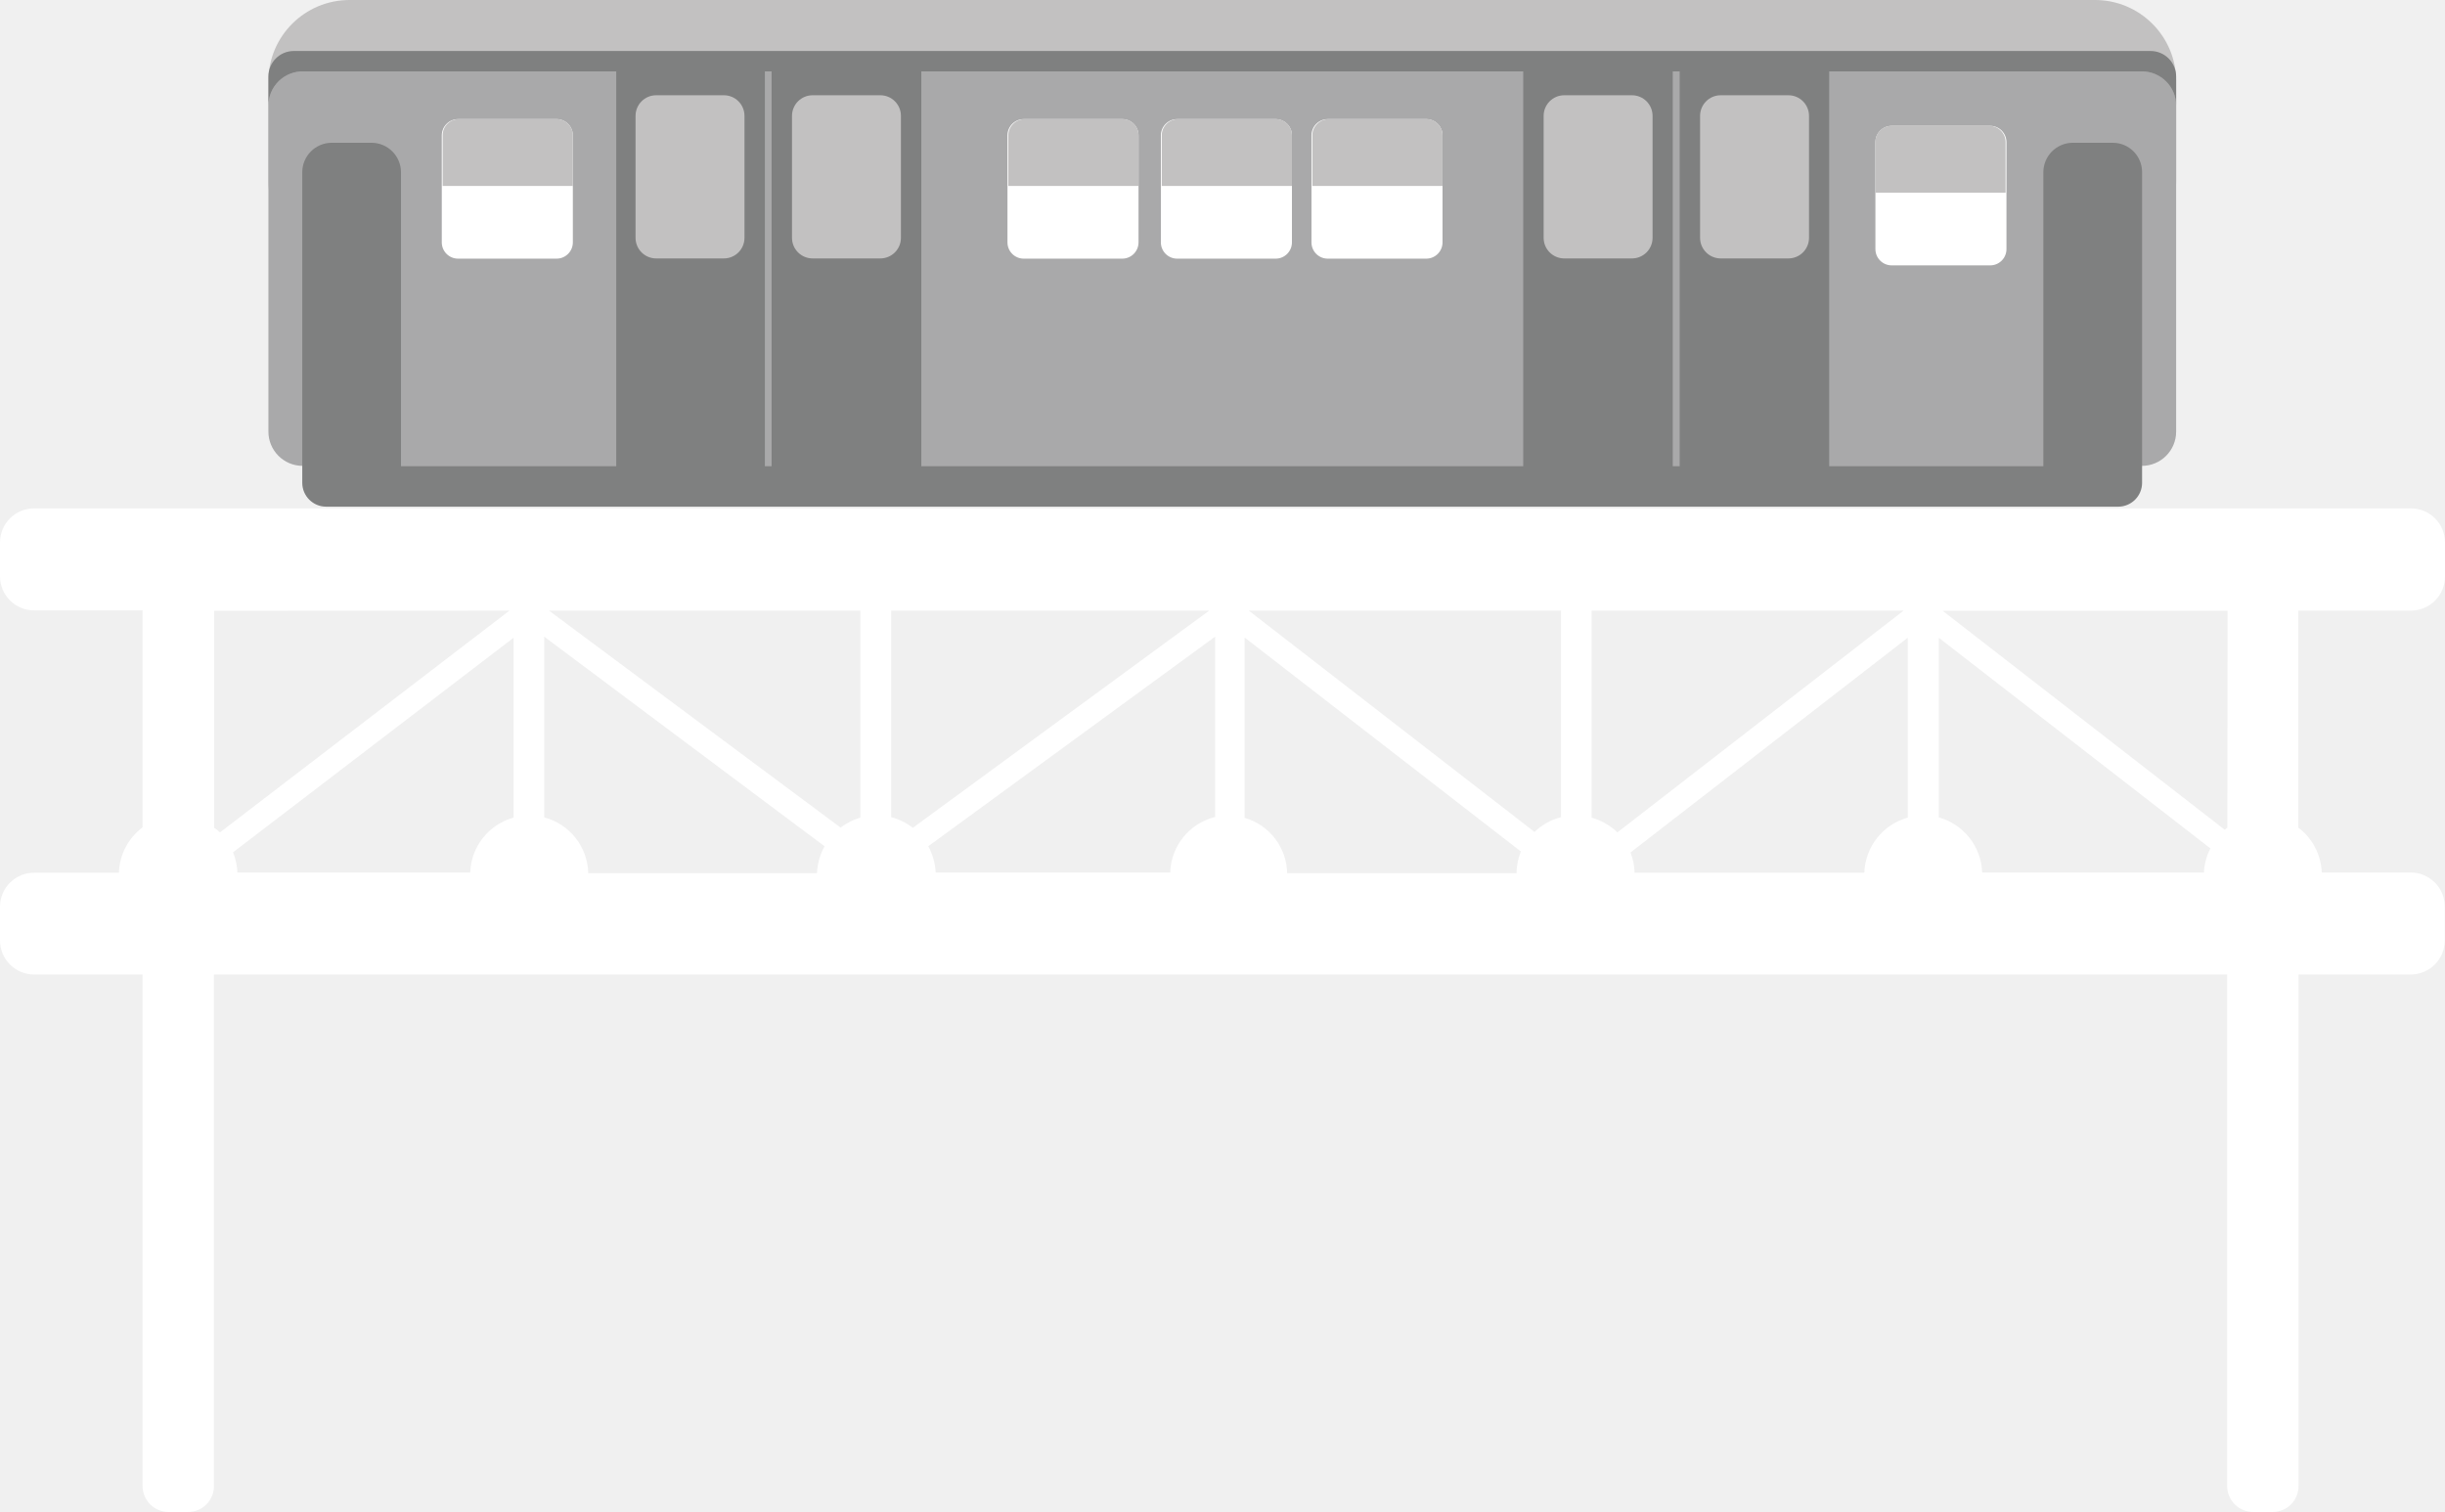
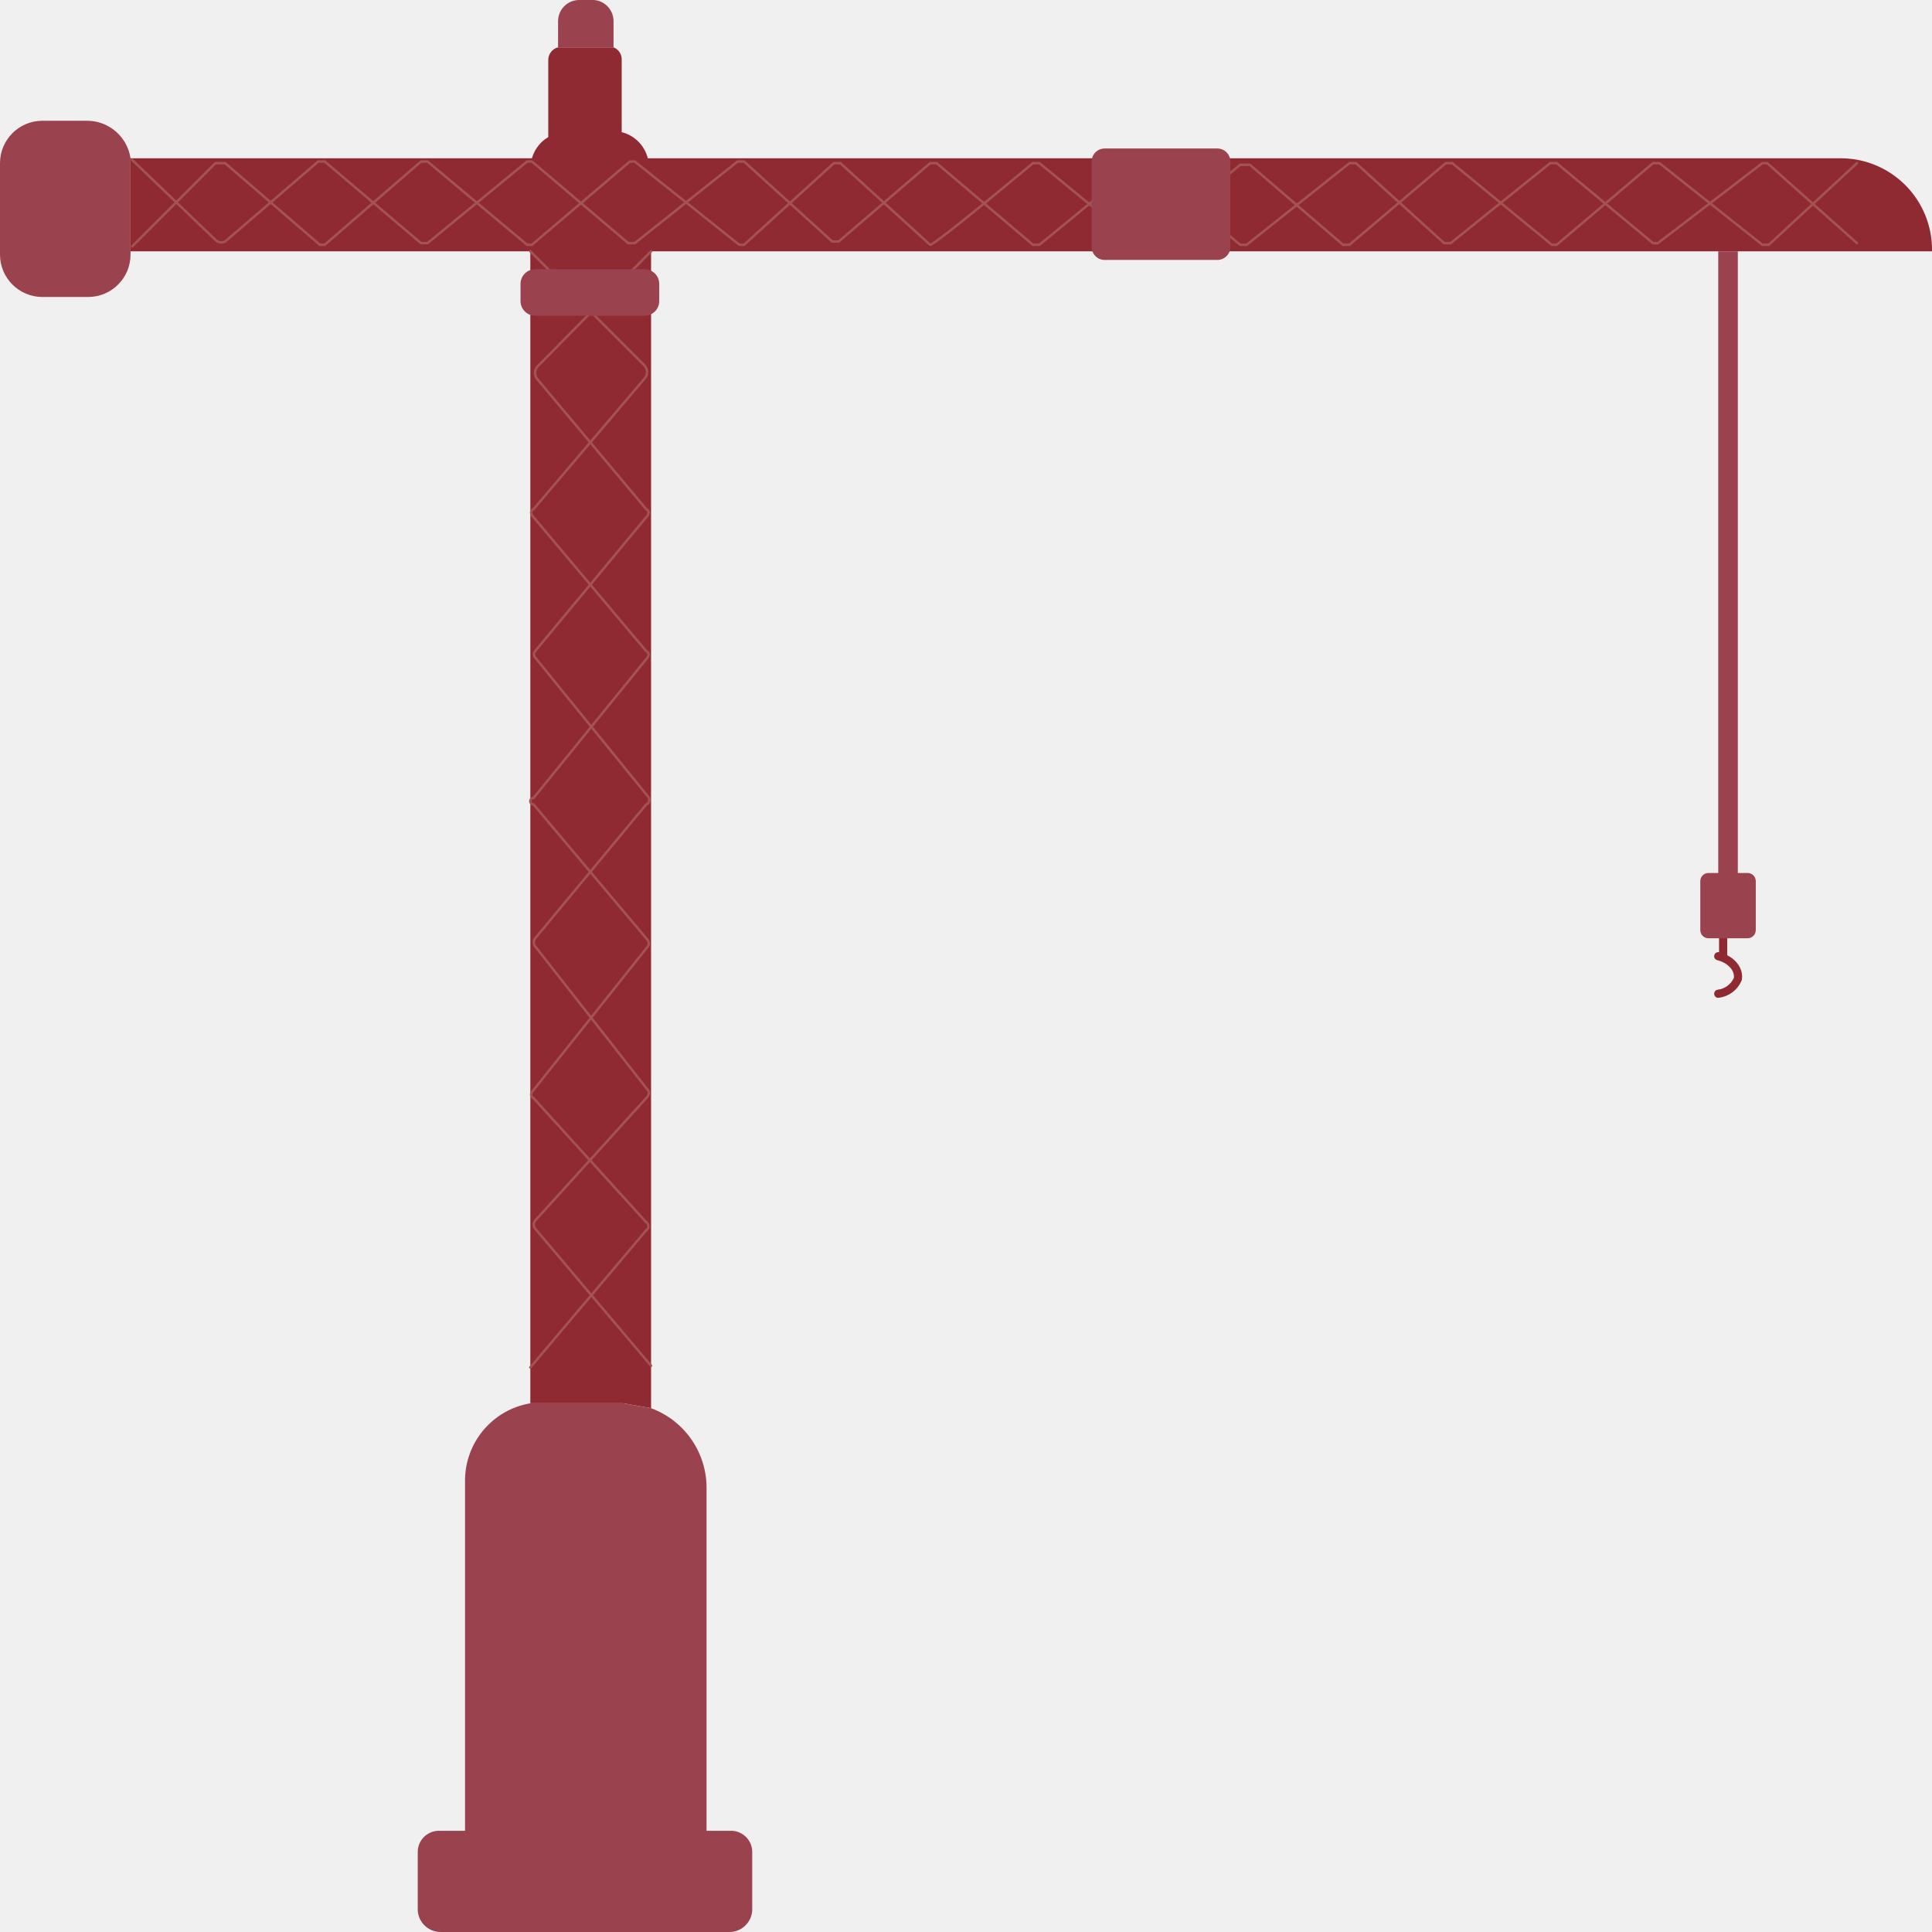
- <svg xmlns="http://www.w3.org/2000/svg" version="1.1" id="chi-metro-symbol" viewBox="0 0 112.68 69.68">
-   <g class="chi-train-animated">
-     <rect x="12.37" width="87.92" height="12.07" rx="3.74" fill="#c2c1c1" />
-     <rect x="12.37" y="3.29" width="87.92" height="18.18" rx="1.58" fill="#a9a9aa" />
-     <path d="M99.11,2.35H13.54a1.17,1.17,0,0,0-1.17,1.18V4.87A1.58,1.58,0,0,1,14,3.29h14.4V21.47H18.48V7.94a1.36,1.36,0,0,0-1.36-1.36H15.29a1.36,1.36,0,0,0-1.36,1.36V22.25a1.1,1.1,0,0,0,1.1,1.1H97.62a1.1,1.1,0,0,0,1.1-1.1V7.93a1.35,1.35,0,0,0-1.35-1.35H95.52a1.36,1.36,0,0,0-1.35,1.35V21.47H84.3V3.29H98.71a1.58,1.58,0,0,1,1.58,1.58V3.53A1.18,1.18,0,0,0,99.11,2.35ZM70.2,3.29V21.47H42.46V3.29Zm-34.95,0h.31V21.47h-.31ZM77.09,21.47V3.29h.32V21.47Z" fill="#7f8080" />
-     <rect x="29.29" y="4.39" width="5.02" height="7.52" rx="0.95" fill="#c2c1c1" />
-     <rect x="36.5" y="4.39" width="5.02" height="7.52" rx="0.95" fill="#c2c1c1" />
-     <rect x="71.14" y="4.39" width="5.02" height="7.52" rx="0.95" fill="#c2c1c1" />
-     <rect x="78.35" y="4.39" width="5.02" height="7.52" rx="0.95" fill="#c2c1c1" />
-     <rect x="20.36" y="5.49" width="6.04" height="6.43" rx="0.75" fill="#fff" />
-     <path d="M26.4,6.23V8.57h-6V6.23a.74.74,0,0,1,.75-.74h4.54A.75.75,0,0,1,26.4,6.23Z" fill="#c2c1c1" />
-     <rect x="46.43" y="5.49" width="6.04" height="6.43" rx="0.75" fill="#fff" />
-     <path d="M52.47,6.23V8.57h-6V6.23a.75.75,0,0,1,.75-.74h4.54A.74.74,0,0,1,52.47,6.23Z" fill="#c2c1c1" />
-     <rect x="53.5" y="5.49" width="6.04" height="6.43" rx="0.75" fill="#fff" />
-     <path d="M59.54,6.23V8.57h-6V6.23a.75.75,0,0,1,.75-.74h4.54A.74.74,0,0,1,59.54,6.23Z" fill="#c2c1c1" />
-     <rect x="60.44" y="5.49" width="6.04" height="6.43" rx="0.75" fill="#fff" />
-     <path d="M66.48,6.23V8.57h-6V6.23a.75.75,0,0,1,.75-.74h4.54A.74.74,0,0,1,66.48,6.23Z" fill="#c2c1c1" />
-     <rect x="86.43" y="5.8" width="6.04" height="6.43" rx="0.75" fill="#fff" />
-     <path d="M86.43,6.55V8.88h6V6.55a.75.75,0,0,0-.75-.75H87.18A.74.74,0,0,0,86.43,6.55Z" fill="#c2c1c1" />
+ <svg xmlns="http://www.w3.org/2000/svg" version="1.1" id="crane-symbol" viewBox="0 0 118.4 118.4">
+   <path fill="#8f2a32" d="M118.4,15.4H39.9V86.3L38.2,86H32.5V15.4H8V9.7H32.6a2.2,2.2,0,0,1,1-1.3V3.7a.8.8,0,0,1,.6-.8h3.4a.8.8,0,0,1,.5.8V8.1a2.2,2.2,0,0,1,1.6,1.6h73A5.6,5.6,0,0,1,118.4,15.4Z" />
+   <g fill="none" stroke="#8f2a32" stroke-linecap="round" stroke-linejoin="round" stroke-width="0.5">
+     <line x1="105.6" y1="58.6" x2="105.6" y2="56.9" />
+     <path d="M105.3,58.6c.8.2,1.3.8,1.2,1.4a1.5,1.5,0,0,1-1.2.9" />
  </g>
-   <path d="M111.11,28.14a1.57,1.57,0,0,0,1.57-1.57V25a1.57,1.57,0,0,0-1.57-1.57H1.57A1.57,1.57,0,0,0,0,25v1.56a1.57,1.57,0,0,0,1.57,1.57h5v10a2.72,2.72,0,0,0-1.09,2.09H1.57A1.57,1.57,0,0,0,0,41.78v1.56a1.57,1.57,0,0,0,1.57,1.57h5V68.48a1.2,1.2,0,0,0,1.2,1.2h.9a1.19,1.19,0,0,0,1.19-1.2V44.91h92.78V68.48a1.2,1.2,0,0,0,1.2,1.2h.9a1.19,1.19,0,0,0,1.19-1.2V44.91h5.17a1.57,1.57,0,0,0,1.57-1.57V41.78a1.57,1.57,0,0,0-1.57-1.57H107a2.72,2.72,0,0,0-1.08-2.07v-10Zm-9.54,12.07H91.35a2.73,2.73,0,0,0-2-2.54V29.39l12.52,9.71A2.6,2.6,0,0,0,101.57,40.21Zm-90.83-.93,12.93-9.89v8.29a2.72,2.72,0,0,0-2,2.53H10.94A2.62,2.62,0,0,0,10.74,39.28Zm31.33-1.13a2.71,2.71,0,0,0-1-.49V28.14H55.73Zm-2.42-.47a2.79,2.79,0,0,0-.91.46l-13.44-10H39.65Zm-14.57,0V29.34L38,39a2.87,2.87,0,0,0-.35,1.24H27.11A2.72,2.72,0,0,0,25.08,37.67ZM42.78,39,56,29.34v8.31a2.72,2.72,0,0,0-2.07,2.56H43.12A2.78,2.78,0,0,0,42.78,39Zm14.58-1.3V29.38l12.73,9.86a2.84,2.84,0,0,0-.2,1H59.32A2.71,2.71,0,0,0,57.36,37.69Zm17.78,1.59,12.78-9.9v8.29a2.73,2.73,0,0,0-2,2.54H75.33A2.62,2.62,0,0,0,75.14,39.28ZM87.73,28.14,74.54,38.36a2.83,2.83,0,0,0-1.19-.68V28.14ZM71.94,37.66a2.72,2.72,0,0,0-1.22.68L57.55,28.14H71.94ZM23.48,28.14,10.14,38.36a1.78,1.78,0,0,0-.27-.21v-10Zm79.17,10-.12.1-13-10.09h13.13Z" fill="#fff" />
+   <g fill="none" stroke="#a45352" stroke-linecap="round" stroke-width="0.15">
+     <path d="M32.5,15.4l7,7a.6.6,0,0,1,0,.8l-6.8,8c-.2.1-.2.3,0,.5l6.9,8.2c.2.1.2.3,0,.5l-6.9,8.5a.2.2,0,0,0,0,.4l6.9,8.2c.2.2.2.4.1.5l-7,8.8c-.2.2-.2.4,0,.5l6.9,7.6a.3.3,0,0,1,0,.5l-7.1,8.4" />
+     <path d="M39.9,15.4l-6.9,7a.6.6,0,0,0-.1.8l6.7,8c.2.1.2.3,0,.5l-6.8,8.2a.3.3,0,0,0,0,.4l6.9,8.5a.3.3,0,0,1-.1.5l-6.8,8.2a.4.4,0,0,0,0,.5l6.9,8.8c.1.1.1.3-.1.5l-6.8,7.5a.4.4,0,0,0,0,.5l7.1,8.4" />
+     <path d="M113.8,10l-5.4,5H108l-6.3-5h-.4l-5.9,5h-.3L89,10h-.4l-5.9,5h-.4l-5.7-4.9H76L70.1,15h-.3l-6.1-5h-.4s-6.1,5.1-6.3,5l-5.5-5h-.4l-5.5,5h-.3L38.9,9.9h-.3l-6,5.1h-.3L26.2,9.9h-.4L19.9,15h-.3L13.8,10h-.6L8.1,15.1" />
+     <path d="M113.8,14.9,108.3,10H108l-6.4,4.9h-.3L95.4,10H95l-6.1,4.9h-.4L83.1,10h-.4l-6.3,5H76L70.1,10h-.3l-6.1,5h-.4L57.4,10H57l-5.6,4.8H51L45.6,9.9h-.4l-6.3,5h-.4l-5.9-5h-.3l-6.1,5h-.4l-5.9-5h-.4l-5.7,4.9a.5.5,0,0,1-.6-.1L8.1,9.8" />
+   </g>
+   <g fill="#9a424e">
+     <path d="M37.6,1.3V2.9H34.2V1.3A1.3,1.3,0,0,1,35.5,0h.7A1.3,1.3,0,0,1,37.6,1.3Z" />
+     <path d="M8,10v5.6a2.6,2.6,0,0,1-2.6,2.6H2.6A2.6,2.6,0,0,1,0,15.6V10A2.6,2.6,0,0,1,2.6,7.4H5.4A2.7,2.7,0,0,1,8,9.7Z" />
+     <path d="M46.1,113.5V117a1.4,1.4,0,0,1-1.4,1.4H27a1.4,1.4,0,0,1-1.4-1.4v-3.5a1.3,1.3,0,0,1,1.4-1.3h1.5V90.8a4.8,4.8,0,0,1,4-4.8h5.7l1.7.3a5.2,5.2,0,0,1,3.4,4.8v21.1h1.4A1.3,1.3,0,0,1,46.1,113.5Z" />
+     <path d="M107.6,54v3a.5.5,0,0,1-.5.5h-2.4a.5.5,0,0,1-.5-.5V54a.5.5,0,0,1,.5-.5h.6V15.4h1.2V53.5h.6A.5.5,0,0,1,107.6,54Z" />
+     <rect x="31.9" y="16.5" width="8.5" height="2.85" rx="0.9" />
+     <rect x="66.9" y="9.1" width="8.5" height="6.83" rx="0.8" />
+   </g>
</svg>
